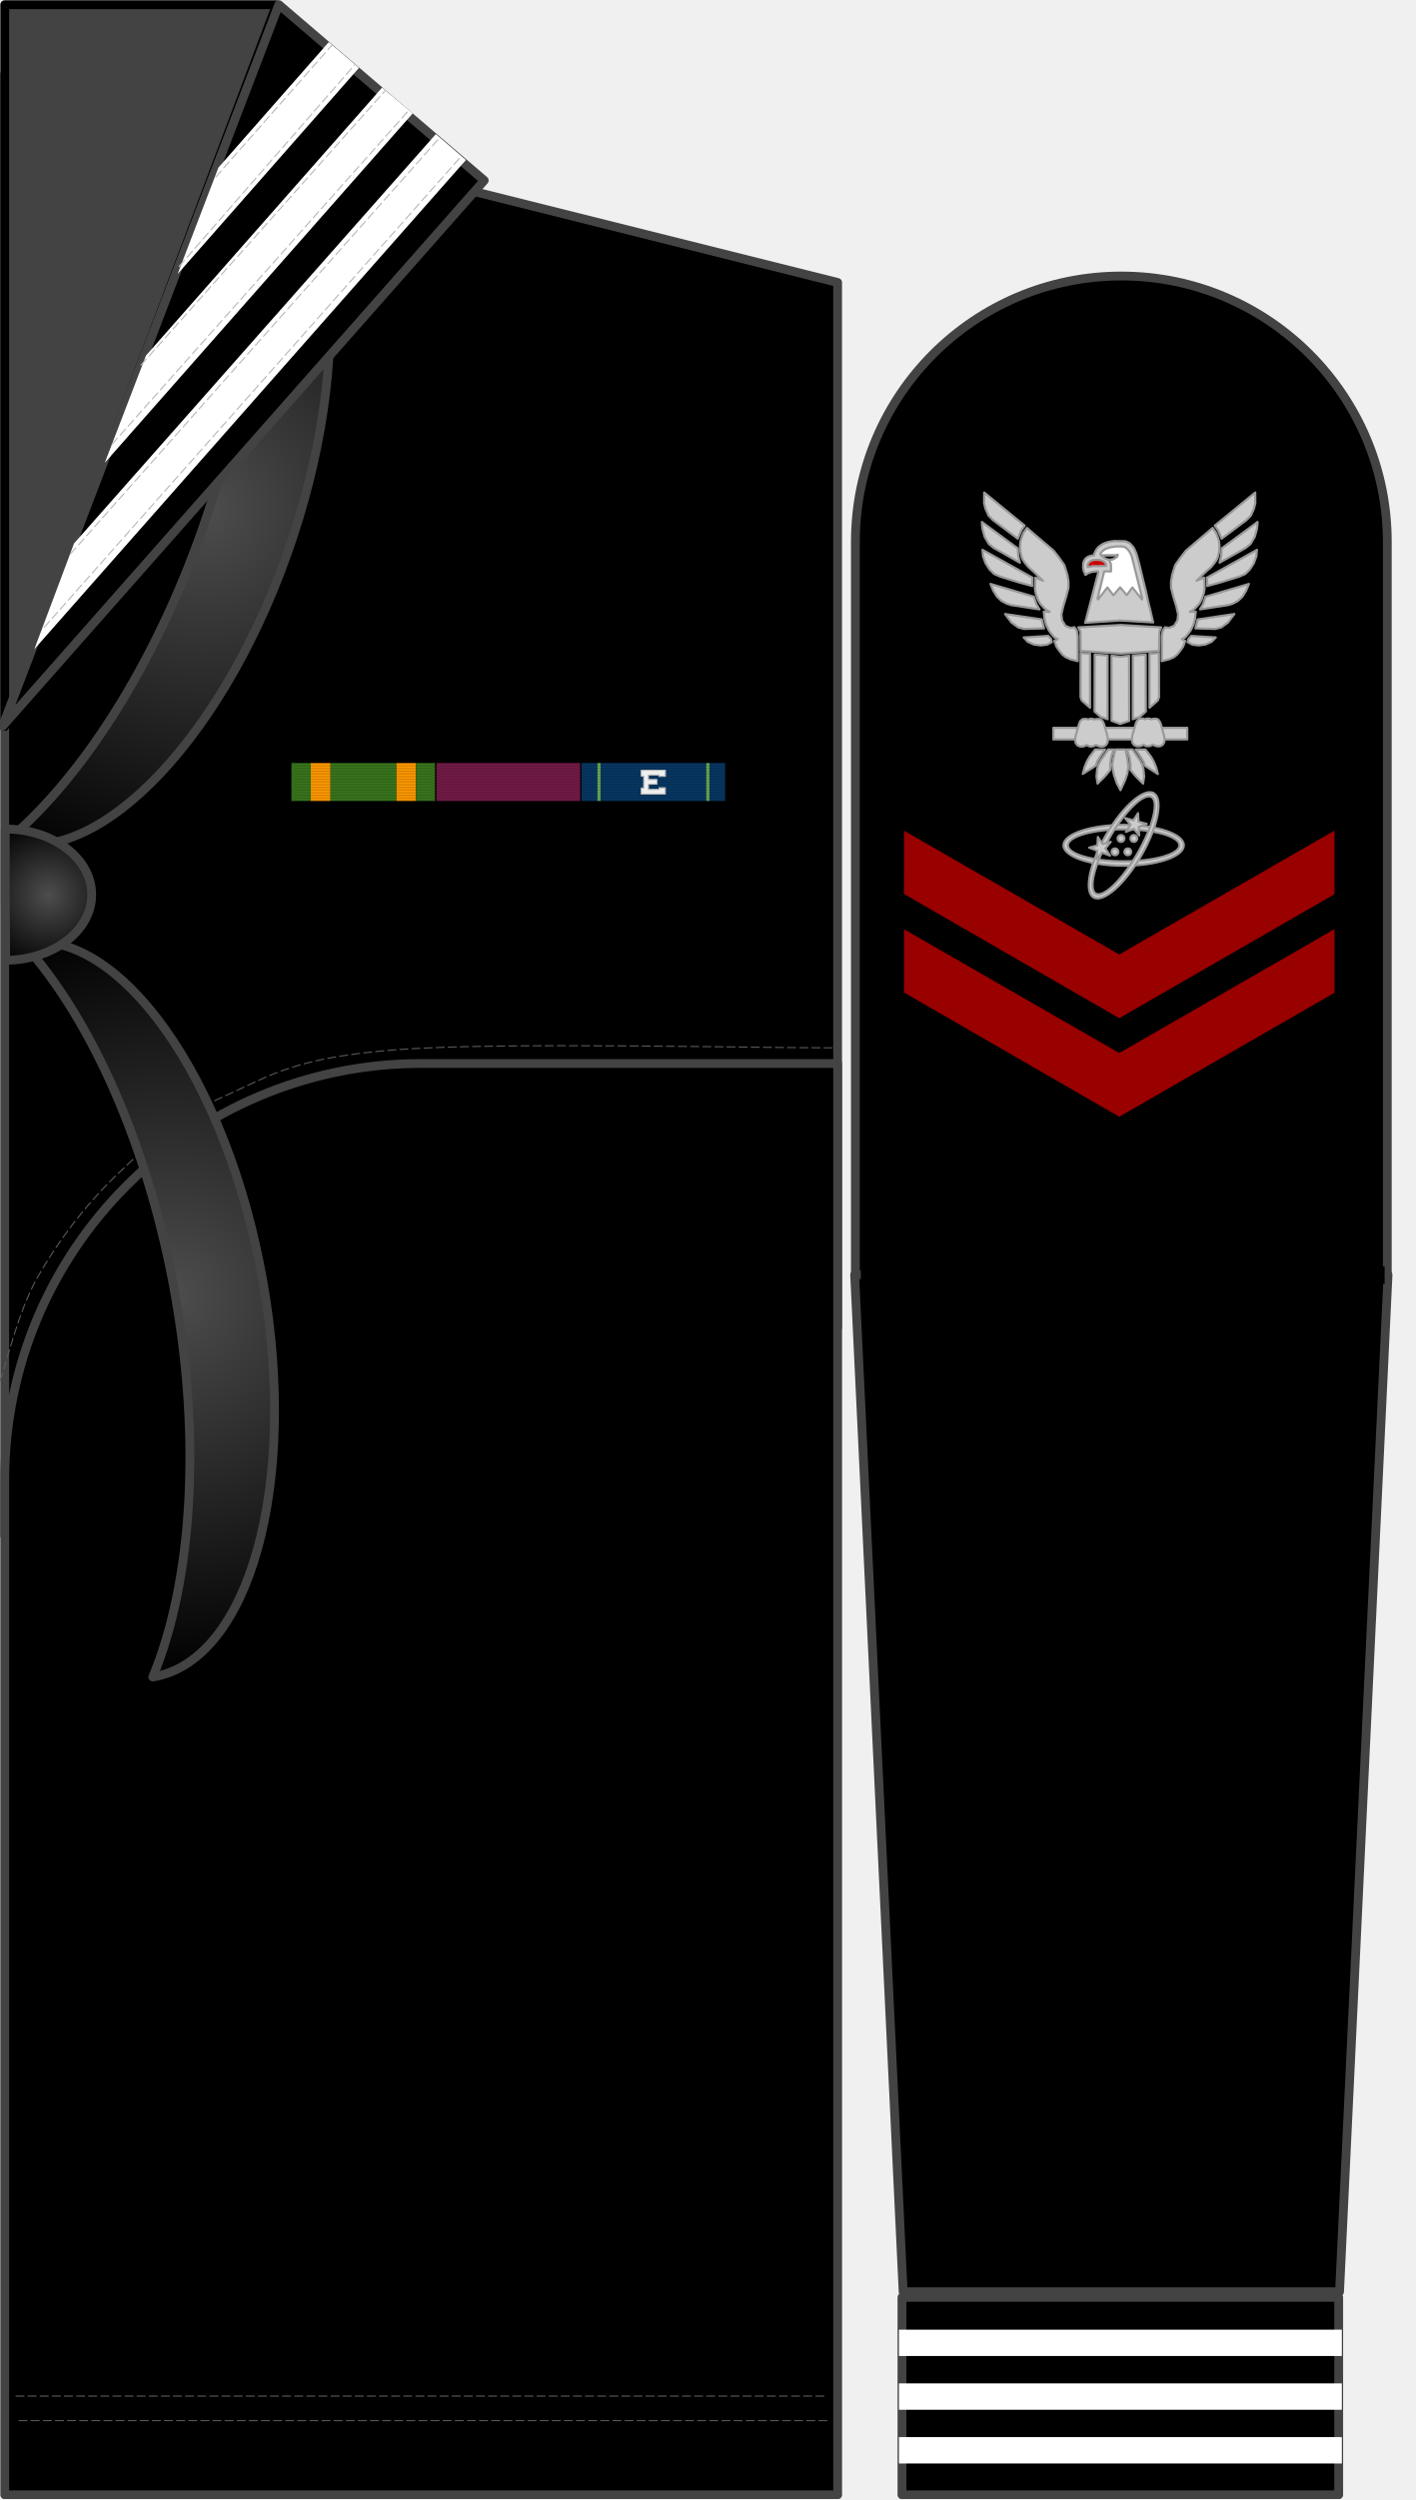
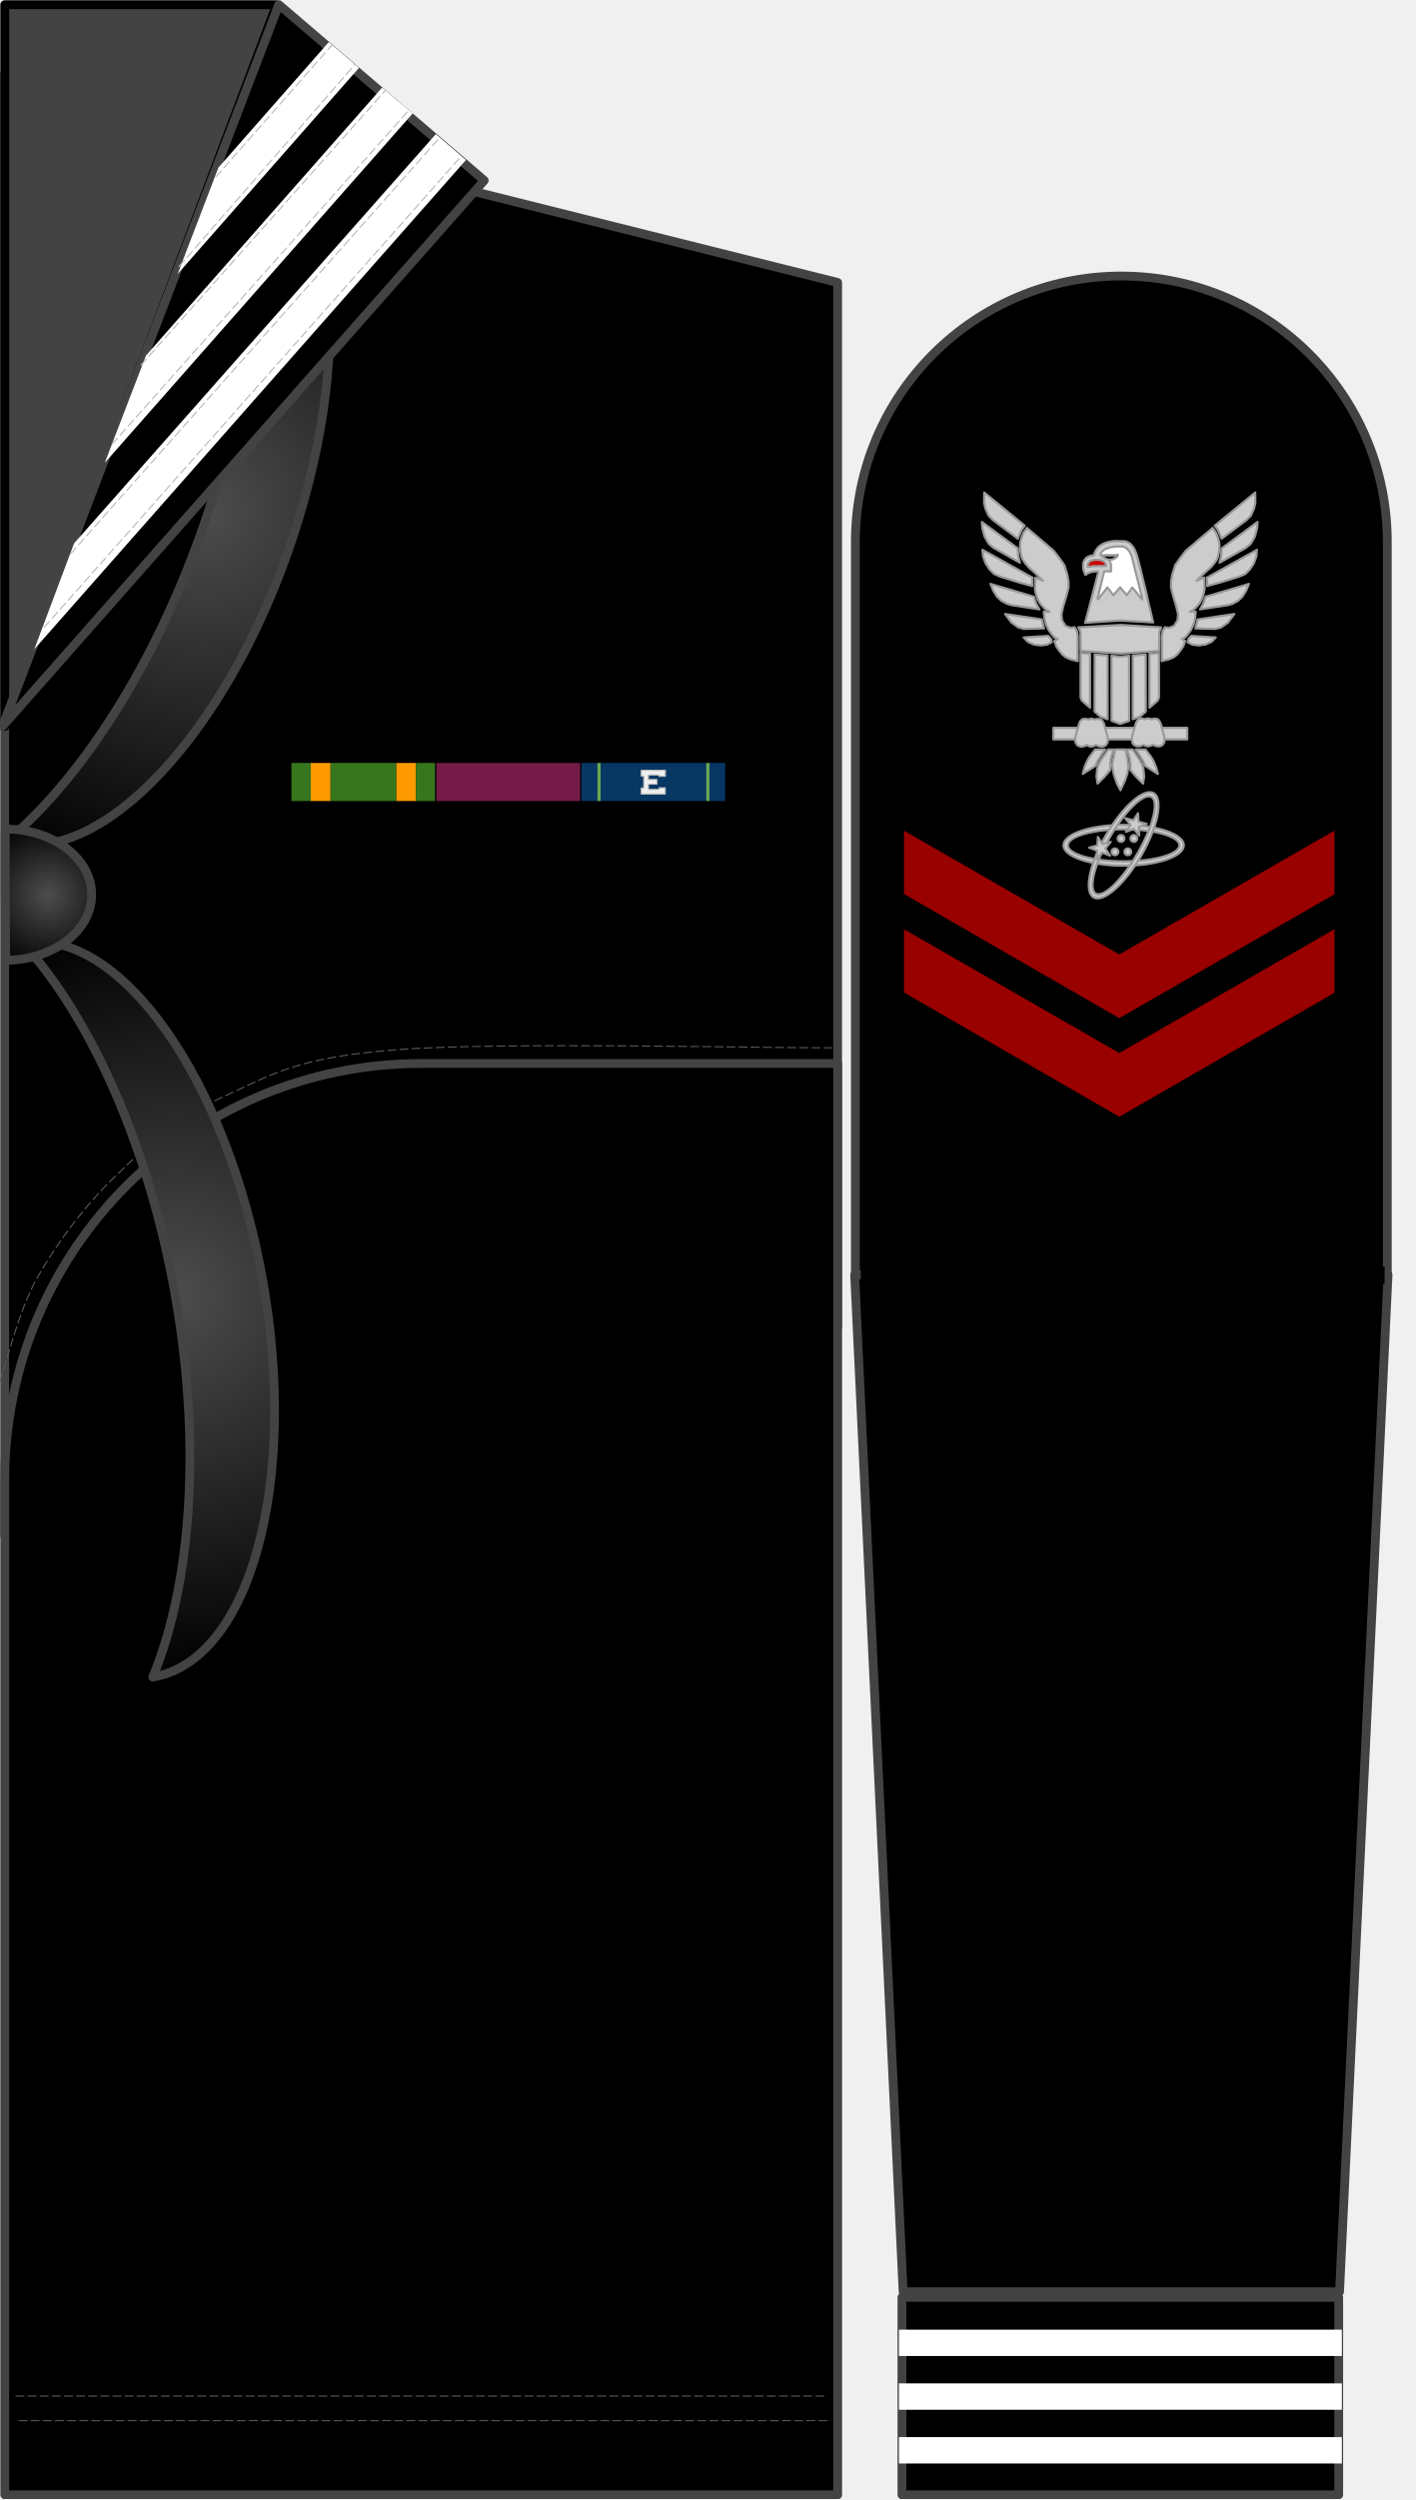
<svg xmlns="http://www.w3.org/2000/svg" fill="none" stroke-linecap="square" stroke-miterlimit="10" viewBox="0 0 1285.04 2267.72">
-   <style>@media (max-width:1086px){.weave{display:none}}</style>
+   <style>.weave{display:none}@media (min-width:336px) and (min-height:590px){.weave{display:inline}}</style>
  <defs>
    <symbol id="rw-weave" overflow="visible">
      <path fill="#000" fill-opacity=".15" fill-rule="evenodd" d="M1.21.98h49.36v.5H1.2zM1.21 1.94h49.36v.5H1.2zM1.21 2.9h49.36v.5H1.2zM1.21 3.86h49.36v.5H1.2zM1.21 4.83h49.36v.48H1.2zM1.21 5.79h49.36v.49H1.2zM1.21 6.75h49.36v.49H1.2zM1.21 7.7h49.36v.5H1.2zM1.21 8.67h49.36v.49H1.2zM1.21 9.63h49.36v.49H1.2zM1.21 10.6h49.36v.48H1.2zM1.21 11.55h49.36v.5H1.2zM1.21 12.51h49.36v.5H1.2zM1.21 13.47h49.36v.5H1.2zM1.21.02h49.36v.49H1.2z" />
      <path fill="#000" fill-opacity=".15" fill-rule="evenodd" d="M0 1.44h1.21v.49H0zM0 2.4h1.21v.5H0zM0 3.37h1.21v.49H0zM0 4.33h1.21v.5H0zM0 5.3h1.21v.49H0zM0 6.26h1.21v.5H0zM0 7.23h1.21v.49H0zM0 8.2h1.21v.48H0zM0 9.16h1.21v.49H0zM0 10.13h1.21v.48H0zM0 11.1h1.21v.48H0zM0 12.06h1.21v.49H0zM0 13.02h1.21v.5H0zM0 .47h1.21v.5H0zM50.57 1.44h1.2v.49h-1.2zM50.57 2.4h1.2v.5h-1.2zM50.57 3.37h1.2v.49h-1.2zM50.57 4.33h1.2v.5h-1.2zM50.57 5.3h1.2v.49h-1.2zM50.57 6.26h1.2v.5h-1.2zM50.57 7.23h1.2v.49h-1.2zM50.57 8.2h1.2v.48h-1.2zM50.57 9.16h1.2v.49h-1.2zM50.57 10.13h1.2v.48h-1.2zM50.57 11.1h1.2v.48h-1.2zM50.57 12.06h1.2v.49h-1.2zM50.57 13.02h1.2v.5h-1.2zM50.57.47h1.2v.5h-1.2z" />
    </symbol>
  </defs>
  <clipPath id="a">
    <path d="M0 0h1285.04v2267.72H0z" />
  </clipPath>
  <g clip-path="url(#a)">
    <path fill="none" d="M0 0h1285.04v2267.72H0z" />
    <path fill="#000" fill-rule="evenodd" d="M1017.87 250.48A241.4 241.4 0 0 0 776.45 491.9v667.94h482.84V491.9c0-133.33-108.09-241.42-241.42-241.42" />
    <path stroke="#434343" stroke-linecap="butt" stroke-linejoin="round" stroke-width="8" d="M1017.87 250.48A241.4 241.4 0 0 0 776.45 491.9v667.94h482.84V491.9c0-133.33-108.09-241.42-241.42-241.42z" />
    <path fill="#000" fill-rule="evenodd" d="m1259.95 1156.78-44.02 922.9H819.81l-44.02-922.9z" />
    <path stroke="#434343" stroke-linecap="butt" stroke-linejoin="round" stroke-width="8" d="m1259.95 1156.78-44.02 922.9H819.81l-44.02-922.9z" />
    <path fill="#000" fill-rule="evenodd" d="M818.74 2084.74h396.44v179.18H818.74z" />
    <path stroke="#434343" stroke-linecap="butt" stroke-linejoin="round" stroke-width="8" d="M818.74 2084.74h396.44v179.18H818.74z" />
    <path fill="none" d="M781.4 1157.16h475.44" />
    <path stroke="#000" stroke-linecap="butt" stroke-linejoin="round" stroke-width="16" d="M781.4 1157.16h475.44" />
    <path fill="none" d="M223.06 761.82h482.49" />
    <path stroke="#434343" stroke-linecap="butt" stroke-linejoin="round" stroke-width="4" d="M295.06 757.82h338.49M295.06 765.82h338.49" />
    <path fill="#434343" fill-rule="evenodd" stroke="#434343" stroke-linecap="butt" stroke-width="12" d="m295.06 742-54.46 19.82 54.46 19.82zM633.55 781.64l54.46-19.82L633.55 742z" />
    <path fill="#000" fill-rule="evenodd" d="m4.26 67.3 756.07 189.02v948.27L4.26 1393.61z" />
    <path stroke="#434343" stroke-linecap="butt" stroke-linejoin="round" stroke-width="8" d="m4.26 67.3 756.07 189.02v948.27L4.26 1393.61z" />
    <path fill="#000" fill-rule="evenodd" d="M382.34 965.06h378.03v1298.86H4.31V1343.1c0-208.78 169.25-378.03 378.03-378.03" />
    <path stroke="#434343" stroke-linecap="butt" stroke-linejoin="round" stroke-width="8" d="M382.34 965.06h378.03v1298.86H4.31V1343.1c0-208.78 169.25-378.03 378.03-378.03z" />
    <path fill="#434343" fill-rule="evenodd" d="M4.3 4.27V659.2L251.03 4.27z" />
    <path stroke="#000" stroke-linecap="butt" stroke-linejoin="round" stroke-width="8" d="M4.3 4.27V659.2L251.03 4.27z" />
    <defs>
      <radialGradient id="b" cx="-16.26" cy="-20.33" r="18.31" fx="-16.26" fy="-20.33" gradientTransform="rotate(-163.19)scale(19.13144)" gradientUnits="userSpaceOnUse" spreadMethod="pad">
        <stop offset="0" stop-color="#4d4d4d" />
        <stop offset="1" />
      </radialGradient>
    </defs>
    <path fill="url(#b)" fill-rule="evenodd" d="M219.16 117.33c84.75 25.6 105.75 190.97 46.92 369.37C207.24 665.09 90.84 788.95 6.09 763.34c73.45-61.66 141.34-172.74 183.26-299.83s52.96-255.34 29.81-346.18" />
    <path stroke="#434343" stroke-linecap="butt" stroke-linejoin="round" stroke-width="8" d="M219.16 117.33c84.75 25.6 105.75 190.97 46.92 369.37C207.24 665.09 90.84 788.95 6.09 763.34c73.45-61.66 141.34-172.74 183.26-299.83s52.96-255.34 29.81-346.18z" />
    <path fill="#000" fill-rule="evenodd" d="M4.99 803.87c6.77.03 12.24 3.6 12.22 8-.02 4.39-5.51 7.94-12.28 7.94v-7.97z" />
    <path stroke="#434343" stroke-linecap="butt" stroke-linejoin="round" stroke-width="8" d="M4.99 803.87c6.77.03 12.24 3.6 12.22 8-.02 4.39-5.51 7.94-12.28 7.94v-7.97z" />
    <path fill="#000" fill-rule="evenodd" d="M439.56 163.75 2.29 659.01 253.09 4.2z" />
    <path stroke="#434343" stroke-linecap="butt" stroke-linejoin="round" stroke-width="8" d="M439.56 163.75 2.29 659.01 253.09 4.2z" />
    <path fill="#fff" fill-rule="evenodd" d="M31.16 589.1 422.93 145.2l-27.3-23.52-328.4 371.4zM95.1 419.99 374.62 102.9l-27.78-23.43L132.52 322.6zM161.24 248.6 325.85 61.58l-27.38-23.42-100.2 113.89z" />
    <path fill="none" d="M162.32 242.03 322.57 58.09" />
    <path stroke="#b7b7b7" stroke-dasharray="8.0,3.0" stroke-linecap="butt" stroke-linejoin="round" d="M162.32 242.03 322.57 58.09" />
    <path fill="none" d="M195.65 160.87 301.6 40.59" />
    <path stroke="#b7b7b7" stroke-dasharray="8.0,3.0" stroke-linecap="butt" stroke-linejoin="round" d="M195.65 160.87 301.6 40.59" />
    <path fill="none" d="M101.45 403.38 370.8 100.36" />
    <path stroke="#b7b7b7" stroke-dasharray="8.0,3.0" stroke-linecap="butt" stroke-linejoin="round" d="M101.45 403.38 370.8 100.36" />
    <path fill="none" d="M127.69 331.6 349.64 82.22" />
    <path stroke="#b7b7b7" stroke-dasharray="8.0,3.0" stroke-linecap="butt" stroke-linejoin="round" d="M127.69 331.6 349.64 82.22" />
    <path fill="none" d="m39.84 569.57 379-428" />
    <path stroke="#b7b7b7" stroke-dasharray="8.0,3.0" stroke-linecap="butt" stroke-linejoin="round" d="m39.84 569.57 379-428" />
    <path fill="none" d="M63.77 502.9 399.3 124.66" />
    <path stroke="#b7b7b7" stroke-dasharray="8.0,3.0" stroke-linecap="butt" stroke-linejoin="round" d="M63.77 502.9 399.3 124.66" />
    <path fill="none" d="M0 1253.4c5.65-15.69 16.38-63 33.9-94.08s42.65-64.83 71.18-92.37 57.49-53.81 100-72.88c42.52-19.07 63-34.32 155.1-41.53 92.08-7.2 331.2-1.41 397.45-1.7" />
    <path stroke="#595959" stroke-dasharray="8.0,3.0" stroke-linecap="butt" stroke-linejoin="round" d="M0 1253.4c5.65-15.69 16.38-63 33.9-94.08s42.65-64.83 71.18-92.37 57.49-53.81 100-72.88c42.52-19.07 63-34.32 155.1-41.53 92.08-7.2 331.2-1.41 397.45-1.7" />
    <defs>
      <radialGradient id="c" cx="1.96" cy="63.11" r="18.54" fx="1.96" fy="63.11" gradientTransform="scale(-18.78822 18.78822)rotate(9.4)" gradientUnits="userSpaceOnUse" spreadMethod="pad">
        <stop offset="0" stop-color="#4d4d4d" />
        <stop offset="1" />
      </radialGradient>
    </defs>
    <path fill="url(#c)" fill-rule="evenodd" d="M138.67 1521.86c87.77-14.53 132.5-175.47 99.89-359.48S108.36 840.97 20.59 855.49c63.96 70.38 115.27 188.95 138.5 320.04 23.23 131.08 15.66 259.4-20.42 346.33" />
    <path stroke="#434343" stroke-linecap="butt" stroke-linejoin="round" stroke-width="8" d="M138.67 1521.86c87.77-14.53 132.5-175.47 99.89-359.48S108.36 840.97 20.59 855.49c63.96 70.38 115.27 188.95 138.5 320.04 23.23 131.08 15.66 259.4-20.42 346.33z" />
    <defs>
      <radialGradient id="d" cx="-5.21" cy="96.15" r="8.44" fx="-5.21" fy="96.15" gradientTransform="scale(-8.44363 8.44363)" gradientUnits="userSpaceOnUse" spreadMethod="pad">
        <stop offset="0" stop-color="#4d4d4d" />
        <stop offset="1" />
      </radialGradient>
    </defs>
    <path fill="url(#d)" fill-rule="evenodd" d="M5.22 871.37c43.25-.2 78.14-26.9 78.01-59.7S48.01 752.3 4.76 752.3v59.53z" />
    <path stroke="#434343" stroke-linecap="butt" stroke-linejoin="round" stroke-width="8" d="M5.22 871.37c43.25-.2 78.14-26.9 78.01-59.7S48.01 752.3 4.76 752.3v59.53z" />
    <path fill="none" d="M16.95 2196.6h736.44" />
    <path stroke="#595959" stroke-dasharray="8.0,3.0" stroke-linecap="butt" stroke-linejoin="round" d="M16.95 2196.6h736.44" />
    <path fill="none" d="M14.13 2174.33h736.44" />
    <path stroke="#595959" stroke-dasharray="8.0,3.0" stroke-linecap="butt" stroke-linejoin="round" d="M14.13 2174.33h736.44" />
    <path fill="#073763" fill-rule="evenodd" d="M527.13 691.99h131.52v35.53H527.13z" />
    <path fill="#6aa84f" fill-rule="evenodd" d="M542.32 691.99h2.86v35.53h-2.86zM641.1 691.99h2.87v35.53h-2.87z" />
    <use class="weave" href="#rw-weave" transform="matrix(2.54064 0 0 2.53714 527.137 691.860)" />
    <path fill="none" d="M527.17 691.86h131.52v35.52H527.17z" />
    <path stroke="#000" stroke-linecap="butt" stroke-linejoin="round" d="M527.17 691.86h131.52v35.52H527.17z" />
    <path fill="#efefef" fill-rule="evenodd" d="M582.06 699v5.31h2.25v10.82h-2.25v5.44h21.88v-5.7h-5.7v1.5h-9.62v-4.8h7.7v-4.2h-7.7v-4.06h9.5v1.2H604v-5.57z" />
    <path stroke="#b7b7b7" stroke-linecap="butt" stroke-linejoin="round" d="M582.06 699v5.31h2.25v10.82h-2.25v5.44h21.88v-5.7h-5.7v1.5h-9.62v-4.8h7.7v-4.2h-7.7v-4.06h9.5v1.2H604v-5.57z" />
    <path fill="#f90" fill-rule="evenodd" d="M282 692.09h18.04v35.43h-18.05zM359.58 692.08h18.05v35.44h-18.05z" />
    <path fill="#38761d" fill-rule="evenodd" d="M300.04 692.09h59.56v35.43h-59.56zM264.04 692.09h18.05v35.43h-18.05zM377.55 692.09h18.05v35.43h-18.05z" />
    <use class="weave" href="#rw-weave" transform="matrix(2.54064 0 0 2.53714 264.030 691.860)" />
    <path fill="none" d="M264.03 691.86h131.53v35.52H264.03z" />
    <path stroke="#000" stroke-linecap="butt" stroke-linejoin="round" d="M264.03 691.86h131.53v35.52H264.03z" />
    <path fill="#741b47" fill-rule="evenodd" d="M395.6 692h131.53v35.52H395.6z" />
    <use class="weave" href="#rw-weave" transform="matrix(2.54064 0 0 2.53714 395.583 691.860)" />
    <path fill="none" d="M395.6 691.86h131.52v35.52H395.6z" />
    <path stroke="#000" stroke-linecap="butt" stroke-linejoin="round" d="M395.6 691.86h131.52v35.52H395.6z" />
    <path fill="#900" fill-rule="evenodd" d="M820.65 843.27 1016 955.57l195.37-112.42v57.74l-195.37 112.5-195.37-112.72z" />
    <path fill="#900" fill-rule="evenodd" d="m820.63 753.84 195.34 112.3 195.36-112.42v57.74l-195.36 112.5-195.38-112.72z" />
    <path fill="#ccc" fill-rule="evenodd" d="m978.84 569.3 38.64-2.18 36.53 2.2-1.6 3.8-.33 17.57-34.7 2.43-36.5-2.43-.1-17.56z" />
    <path stroke="#999" stroke-linecap="butt" stroke-linejoin="round" stroke-width="2" d="m978.84 569.3 38.64-2.18 36.53 2.2-1.6 3.8-.33 17.57-34.7 2.43-36.5-2.43-.1-17.56z" />
    <path fill="#000" fill-rule="evenodd" d="m999.54 504.14 1.66 1.41 2.15 1.35 2.1.71 1.46.3 2.54-.36 2.1-.77 1.9-1.35.74-.77.15-1.17-.74.64z" />
    <path stroke="#999" stroke-linecap="butt" stroke-linejoin="round" stroke-width="2" d="m999.54 504.14 1.66 1.41 2.15 1.35 2.1.71 1.46.3 2.54-.36 2.1-.77 1.9-1.35.74-.77.15-1.17-.74.64z" />
    <path fill="#ccc" fill-rule="evenodd" d="m985.35 521.73-1.7-3.91-.49-3.1.15-3.86.98-2.5 1.59-2.04 2.49-1.46 2.86-.78 1.78-.13.64-2.32 1.47-2.82 1.96-2.45 2.98-2.19 2.94-1.4 3.2-1 2.91-.5 2.6-.32 9.44.18 1.8.59 2.45 1.18 2 2.05 1.66 2.04 1.13 2.23 1.4 3.4 1.32 4.7 1.24 4.54 1.17 4.82 2.53 10.46 2.56 10.28 2.08 9.64 1.62 6.4 1.24 5.37 1.4 6-30.12-1.78-31.62 2.15 12.03-46.1-.53-.74-4.94.46-3.58 1.14z" />
    <path stroke="#999" stroke-linecap="butt" stroke-linejoin="round" stroke-width="2" d="m985.35 521.73-1.7-3.91-.49-3.1.15-3.86.98-2.5 1.59-2.04 2.49-1.46 2.86-.78 1.78-.13.64-2.32 1.47-2.82 1.96-2.45 2.98-2.19 2.94-1.4 3.2-1 2.91-.5 2.6-.32 9.44.18 1.8.59 2.45 1.18 2 2.05 1.66 2.04 1.13 2.23 1.4 3.4 1.32 4.7 1.24 4.54 1.17 4.82 2.53 10.46 2.56 10.28 2.08 9.64 1.62 6.4 1.24 5.37 1.4 6-30.12-1.78-31.62 2.15 12.03-46.1-.53-.74-4.94.46-3.58 1.14z" />
    <path fill="#c00" fill-rule="evenodd" d="m987.27 514.59-.04-2.23.99-1.86 2.22-1.82 3.13-.64h4.19l2.68.68 1.96 1.19 1.35 1.72.2 2-11.59.05z" />
    <path stroke="#999" stroke-linecap="butt" stroke-linejoin="round" stroke-width="2" d="m987.27 514.59-.04-2.23.99-1.86 2.22-1.82 3.13-.64h4.19l2.68.68 1.96 1.19 1.35 1.72.2 2-11.59.05z" />
    <path fill="#fff" fill-rule="evenodd" d="m999.64 504-.64-.55v-1.32l1.74-2.05 2.6-1.9 4.11-1.42 4.15-.72 2.11-.18 4.87.04 2.3.5 2.26 1.6 2.04 2.45 2.03 4 9.55 38.2-.08 1.36-8.79-10.87-5.09 6.91-6.03-7.04-6.11 7.13-5.47-7.04-8.41 10.82-.5-.73 6.04-24.74 6.19.1v-5.78l-.42-1.82-1.32-3 2.94-.36 2.04-.96 2.11-1.5.42-.77v-.91l-.6.59z" />
    <path stroke="#999" stroke-linecap="butt" stroke-linejoin="round" stroke-width="2" d="m999.64 504-.64-.55v-1.32l1.74-2.05 2.6-1.9 4.11-1.42 4.15-.72 2.11-.18 4.87.04 2.3.5 2.26 1.6 2.04 2.45 2.03 4 9.55 38.2-.08 1.36-8.79-10.87-5.09 6.91-6.03-7.04-6.11 7.13-5.47-7.04-8.41 10.82-.5-.73 6.04-24.74 6.19.1v-5.78l-.42-1.82-1.32-3 2.94-.36 2.04-.96 2.11-1.5.42-.77v-.91l-.6.59z" />
    <path fill="#ccc" fill-rule="evenodd" d="m980.88 592.5 8.59.82-.03 48.88-7.43-6.46-1.16-3z" />
    <path stroke="#999" stroke-linecap="butt" stroke-linejoin="round" stroke-width="2" d="m980.88 592.5 8.59.82-.03 48.88-7.43-6.46-1.16-3z" />
    <path fill="#ccc" fill-rule="evenodd" d="m893.4 446.95 36.71 30.01-3 4.32-1.74 4.12-1.5 3.4-22.4-16.76-4.08-4.11-2.83-6.32-1.25-5.12z" />
    <path stroke="#999" stroke-linecap="butt" stroke-linejoin="round" stroke-width="2" d="m893.4 446.95 36.71 30.01-3 4.32-1.74 4.12-1.5 3.4-22.4-16.76-4.08-4.11-2.83-6.32-1.25-5.12z" />
    <path fill="#ccc" fill-rule="evenodd" d="M932.18 479.07 929 483.5l-1.66 4.42-1 3.31-.42 4.42.34 4.72.83 4.11 1.08 3.01 2.33 3.42 3.25 3.91 4.24 3.71 8.75 8.44-6.83-2.81-.33 4.31-.09 5.82.75 4.32 2 5.72 2 3.52 3.08 3.4 2.41 2.22 3.08 1.7-5.33-.1.67 6.53 1.42 5.32 2.41 4.92 2.58 3.61 2.5 2.91 3.08 1.6-3.08 1.71 1.91 5.12 2.58 3.72 2.75 3.41 3.17 2.51 4.16 1.8 6.66 1.71v-22.48l-.83-5.12-2-3.11-3.83.5-4.5-1.8-3.08-5.03-.58-5.32 1.66-7.32 2.83-9.34 1.92-7.53v-5.82l-1.08-6.22-2.67-8.54-4.74-6.72-4.91-6.33z" />
    <path stroke="#999" stroke-linecap="butt" stroke-linejoin="round" stroke-width="2" d="M932.18 479.07 929 483.5l-1.66 4.42-1 3.31-.42 4.42.34 4.72.83 4.11 1.08 3.01 2.33 3.42 3.25 3.91 4.24 3.71 8.75 8.44-6.83-2.81-.33 4.31-.09 5.82.75 4.32 2 5.72 2 3.52 3.08 3.4 2.41 2.22 3.08 1.7-5.33-.1.67 6.53 1.42 5.32 2.41 4.92 2.58 3.61 2.5 2.91 3.08 1.6-3.08 1.71 1.91 5.12 2.58 3.72 2.75 3.41 3.17 2.51 4.16 1.8 6.66 1.71v-22.48l-.83-5.12-2-3.11-3.83.5-4.5-1.8-3.08-5.03-.58-5.32 1.66-7.32 2.83-9.34 1.92-7.53v-5.82l-1.08-6.22-2.67-8.54-4.74-6.72-4.91-6.33z" />
    <path fill="#ccc" fill-rule="evenodd" d="m923.87 497.66.41 6.82 1.5 6.13-23.8-13.45-4.42-3.62-3.75-6.42-1.91-6.93-.5-4.01-.09-2.51z" />
    <path stroke="#999" stroke-linecap="butt" stroke-linejoin="round" stroke-width="2" d="m923.87 497.66.41 6.82 1.5 6.13-23.8-13.45-4.42-3.62-3.75-6.42-1.91-6.93-.5-4.01-.09-2.51z" />
    <path fill="#ccc" fill-rule="evenodd" d="m891.85 498.95 45.46 25.3-.34 3.4v4.13l-12.15-3.32-17.15-5.32-5.25-2.3-4.08-4.02-3.66-5.62-2.33-6.43z" />
    <path stroke="#999" stroke-linecap="butt" stroke-linejoin="round" stroke-width="2" d="m891.85 498.95 45.46 25.3-.34 3.4v4.13l-12.15-3.32-17.15-5.32-5.25-2.3-4.08-4.02-3.66-5.62-2.33-6.43z" />
    <path fill="#ccc" fill-rule="evenodd" d="m938.52 541.51 2.08 6.33 2.91 5.12-25.72-3.92-4.08-1.3-4.66-2.51-4.08-3.82-3.33-5.42-2.5-6.12z" />
    <path stroke="#999" stroke-linecap="butt" stroke-linejoin="round" stroke-width="2" d="m938.52 541.51 2.08 6.33 2.91 5.12-25.72-3.92-4.08-1.3-4.66-2.51-4.08-3.82-3.33-5.42-2.5-6.12z" />
    <path fill="#ccc" fill-rule="evenodd" d="m945.66 562.1 2 8.12-17.99.5-5.41-1.4-6.16-4.42-5.75-7.73z" />
    <path stroke="#999" stroke-linecap="butt" stroke-linejoin="round" stroke-width="2" d="m945.66 562.1 2 8.12-17.99.5-5.41-1.4-6.16-4.42-5.75-7.73z" />
    <path fill="#ccc" fill-rule="evenodd" d="m951.52 577.05 2.58 2.8.58 2.92-4.24 2.2-5.66.71-6.17-.8-5.66-2.51-3.74-3.92z" />
    <path stroke="#999" stroke-linecap="butt" stroke-linejoin="round" stroke-width="2" d="m951.52 577.05 2.58 2.8.58 2.92-4.24 2.2-5.66.71-6.17-.8-5.66-2.51-3.74-3.92z" />
    <path fill="#ccc" fill-rule="evenodd" d="m1139.4 446.95-36.71 30.01 3 4.32 1.75 4.12 1.5 3.4 22.39-16.76 4.08-4.11 2.83-6.32 1.25-5.12z" />
    <path stroke="#999" stroke-linecap="butt" stroke-linejoin="round" stroke-width="2" d="m1139.4 446.95-36.71 30.01 3 4.32 1.75 4.12 1.5 3.4 22.39-16.76 4.08-4.11 2.83-6.32 1.25-5.12z" />
    <path fill="#ccc" fill-rule="evenodd" d="m1100.73 479.07 3.17 4.42 1.66 4.42 1 3.31.42 4.42-.34 4.72-.83 4.11-1.08 3.01-2.33 3.42-3.25 3.91-4.24 3.71-8.75 8.44 6.83-2.81.33 4.31.09 5.82-.75 4.32-2 5.72-2 3.52-3.08 3.4-2.41 2.22-3.08 1.7 5.32-.1-.66 6.53-1.42 5.32-2.41 4.92-2.58 3.61-2.5 2.91-3.08 1.6 3.08 1.71-1.91 5.12-2.59 3.72-2.74 3.41-3.17 2.51-4.16 1.8-6.66 1.71v-22.48l.83-5.12 2-3.11 3.83.5 4.5-1.8 3.08-5.03.58-5.32-1.67-7.32-2.83-9.34-1.91-7.53v-5.82l1.08-6.22 2.67-8.54 4.74-6.72 4.91-6.33z" />
    <path stroke="#999" stroke-linecap="butt" stroke-linejoin="round" stroke-width="2" d="m1100.73 479.07 3.17 4.42 1.66 4.42 1 3.31.42 4.42-.34 4.72-.83 4.11-1.08 3.01-2.33 3.42-3.25 3.91-4.24 3.71-8.75 8.44 6.83-2.81.33 4.31.09 5.82-.75 4.32-2 5.72-2 3.52-3.08 3.4-2.41 2.22-3.08 1.7 5.32-.1-.66 6.53-1.42 5.32-2.41 4.92-2.58 3.61-2.5 2.91-3.08 1.6 3.08 1.71-1.91 5.12-2.59 3.72-2.74 3.41-3.17 2.51-4.16 1.8-6.66 1.71v-22.48l.83-5.12 2-3.11 3.83.5 4.5-1.8 3.08-5.03.58-5.32-1.67-7.32-2.83-9.34-1.91-7.53v-5.82l1.08-6.22 2.67-8.54 4.74-6.72 4.91-6.33z" />
    <path fill="#ccc" fill-rule="evenodd" d="m1108.93 497.66-.41 6.82-1.5 6.13 23.81-13.45 4.41-3.62 3.75-6.42 1.91-6.93.5-4.01.09-2.51z" />
    <path stroke="#999" stroke-linecap="butt" stroke-linejoin="round" stroke-width="2" d="m1108.93 497.66-.41 6.82-1.5 6.13 23.81-13.45 4.41-3.62 3.75-6.42 1.91-6.93.5-4.01.09-2.51z" />
    <path fill="#ccc" fill-rule="evenodd" d="m1140.95 498.95-45.45 25.3.33 3.4v4.13l12.15-3.32 17.15-5.32 5.25-2.3 4.08-4.02 3.66-5.62 2.33-6.43z" />
    <path stroke="#999" stroke-linecap="butt" stroke-linejoin="round" stroke-width="2" d="m1140.95 498.95-45.45 25.3.33 3.4v4.13l12.15-3.32 17.15-5.32 5.25-2.3 4.08-4.02 3.66-5.62 2.33-6.43z" />
    <path fill="#ccc" fill-rule="evenodd" d="m1094.28 541.51-2.08 6.33-2.91 5.12 25.72-3.92 4.08-1.3 4.66-2.51 4.08-3.82 3.33-5.42 2.5-6.12z" />
    <path stroke="#999" stroke-linecap="butt" stroke-linejoin="round" stroke-width="2" d="m1094.28 541.51-2.08 6.33-2.91 5.12 25.72-3.92 4.08-1.3 4.66-2.51 4.08-3.82 3.33-5.42 2.5-6.12z" />
    <path fill="#ccc" fill-rule="evenodd" d="m1087.15 562.1-2 8.12 17.98.5 5.41-1.4 6.16-4.42 5.75-7.73z" />
    <path stroke="#999" stroke-linecap="butt" stroke-linejoin="round" stroke-width="2" d="m1087.15 562.1-2 8.12 17.98.5 5.41-1.4 6.16-4.42 5.75-7.73z" />
    <path fill="#ccc" fill-rule="evenodd" d="m1081.28 577.05-2.58 2.8-.58 2.92 4.25 2.2 5.66.71 6.16-.8 5.66-2.51 3.74-3.92z" />
    <path stroke="#999" stroke-linecap="butt" stroke-linejoin="round" stroke-width="2" d="m1081.28 577.05-2.58 2.8-.58 2.92 4.25 2.2 5.66.71 6.16-.8 5.66-2.51 3.74-3.92z" />
    <path fill="#ccc" fill-rule="evenodd" d="m1008.95 595.04 7.94.88 8-.8.07 59.05-8.07 2.79-7.88-2.93z" />
    <path stroke="#999" stroke-linecap="butt" stroke-linejoin="round" stroke-width="2" d="m1008.95 595.04 7.94.88 8-.8.07 59.05-8.07 2.79-7.88-2.93z" />
    <path fill="#ccc" fill-rule="evenodd" d="m993.7 593.94-.13 51.74 5.38 4.69 6.44 2.27v-57.82z" />
    <path stroke="#999" stroke-linecap="butt" stroke-linejoin="round" stroke-width="2" d="m993.7 593.94-.13 51.74 5.38 4.69 6.44 2.27v-57.82z" />
    <path fill="#ccc" fill-rule="evenodd" d="m1052.03 592.5-8.58.82.02 48.88 7.43-6.46 1.17-3z" />
    <path stroke="#999" stroke-linecap="butt" stroke-linejoin="round" stroke-width="2" d="m1052.03 592.5-8.58.82.02 48.88 7.43-6.46 1.17-3z" />
    <path fill="#ccc" fill-rule="evenodd" d="m1039.98 593.94.12 51.74-5.38 4.69-6.44 2.27v-57.82z" />
    <path stroke="#999" stroke-linecap="butt" stroke-linejoin="round" stroke-width="2" d="m1039.98 593.94.12 51.74-5.38 4.69-6.44 2.27v-57.82z" />
    <path fill="#ccc" fill-rule="evenodd" d="M956.2 660.45h121.49V671h-121.5z" />
    <path stroke="#999" stroke-linecap="butt" stroke-linejoin="round" stroke-width="2" d="M956.2 660.45h121.49V671h-121.5z" />
    <path fill="#ccc" fill-rule="evenodd" d="m1031 656.6-3.2 11.06-.39 3.43.51 2.94 1.66 2.2 2.48.99h2.29l1.72-.46 2.08-1.05 1.5 1.08 1.9.4 1.62-.1 1.62-.47 1.54-.97 1.32.74 1.65.6 2.13.33 2.32-.38 1.78-1.2 1.38-2.32.2-2.33-.26-2.8-3.1-11.22-.9-2.1-1.23-1.81-1.61-.85-1.82-.12-1.71.13-1.54.4-1.53-.6-1.56-.1-1.2.13-1.36.58-1.23-.5-1.94-.16-2.2.38-1.9 1.7z" />
    <path stroke="#999" stroke-linecap="butt" stroke-linejoin="round" stroke-width="2" d="m1031 656.6-3.2 11.06-.39 3.43.51 2.94 1.66 2.2 2.48.99h2.29l1.72-.46 2.08-1.05 1.5 1.08 1.9.4 1.62-.1 1.62-.47 1.54-.97 1.32.74 1.65.6 2.13.33 2.32-.38 1.78-1.2 1.38-2.32.2-2.33-.26-2.8-3.1-11.22-.9-2.1-1.23-1.81-1.61-.85-1.82-.12-1.71.13-1.54.4-1.53-.6-1.56-.1-1.2.13-1.36.58-1.23-.5-1.94-.16-2.2.38-1.9 1.7z" />
    <path fill="#ccc" fill-rule="evenodd" d="m979.51 656.84-3.18 11.06-.4 3.43.51 2.94 1.66 2.2 2.48.99h2.29l1.72-.46 2.08-1.05 1.5 1.08 1.9.4 1.62-.1 1.62-.47 1.53-.97 1.33.74 1.65.6 2.12.33 2.33-.38 1.77-1.2 1.38-2.32.2-2.33-.25-2.8-3.1-11.22-.9-2.1-1.23-1.81-1.62-.85-1.81-.12-1.72.13-1.53.4-1.53-.6-1.57-.1-1.2.13-1.35.58-1.23-.5-1.94-.16-2.2.38-1.9 1.7z" />
    <path stroke="#999" stroke-linecap="butt" stroke-linejoin="round" stroke-width="2" d="m979.51 656.84-3.18 11.06-.4 3.43.51 2.94 1.66 2.2 2.48.99h2.29l1.72-.46 2.08-1.05 1.5 1.08 1.9.4 1.62-.1 1.62-.47 1.53-.97 1.33.74 1.65.6 2.12.33 2.33-.38 1.77-1.2 1.38-2.32.2-2.33-.25-2.8-3.1-11.22-.9-2.1-1.23-1.81-1.62-.85-1.81-.12-1.72.13-1.53.4-1.53-.6-1.57-.1-1.2.13-1.35.58-1.23-.5-1.94-.16-2.2.38-1.9 1.7z" />
    <path fill="#000" fill-rule="evenodd" d="m999.72 504.11 1.81 1.61 2 1.25 2.13.73 1.44.22 2.94-.44 2.69-1.39 1.44-1.32.3-1.4-.62.67z" />
    <path stroke="#999" stroke-linecap="butt" stroke-linejoin="round" stroke-width="2" d="m999.72 504.11 1.81 1.61 2 1.25 2.13.73 1.44.22 2.94-.44 2.69-1.39 1.44-1.32.3-1.4-.62.67z" />
    <path fill="#ccc" fill-rule="evenodd" d="M994.11 680.15h8.91l-4.24 6.28-2.84 4.67-1.24 3.7-11.83 7.52 1.59-6.13 2.08-5.02 2.41-4.32z" />
    <path stroke="#999" stroke-linecap="butt" stroke-linejoin="round" stroke-width="2" d="M994.11 680.15h8.91l-4.24 6.28-2.84 4.67-1.24 3.7-11.83 7.52 1.59-6.13 2.08-5.02 2.41-4.32z" />
    <path fill="#ccc" fill-rule="evenodd" d="M1005.9 680.15h4.99l-2.25 6.9-.92 5.85v5.86l-5.16 6.13-6.24 6.2-1-6.4.67-6.98 1.16-3.97 1.83-3.49z" />
    <path stroke="#999" stroke-linecap="butt" stroke-linejoin="round" stroke-width="2" d="M1005.9 680.15h4.99l-2.25 6.9-.92 5.85v5.86l-5.16 6.13-6.24 6.2-1-6.4.67-6.98 1.16-3.97 1.83-3.49z" />
    <path fill="#ccc" fill-rule="evenodd" d="M1039.78 680.18h-8.91l4.24 6.27 2.84 4.67 1.24 3.7 11.83 7.53-1.59-6.14-2.08-5.02-2.41-4.32z" />
    <path stroke="#999" stroke-linecap="butt" stroke-linejoin="round" stroke-width="2" d="M1039.78 680.18h-8.91l4.24 6.27 2.84 4.67 1.24 3.7 11.83 7.53-1.59-6.14-2.08-5.02-2.41-4.32z" />
    <path fill="#ccc" fill-rule="evenodd" d="M1028 680.15h-5l2.25 6.9.92 5.85v5.86l5.16 6.13 6.24 6.2 1-6.4-.67-6.98-1.16-3.97-1.83-3.49z" />
    <path stroke="#999" stroke-linecap="butt" stroke-linejoin="round" stroke-width="2" d="M1028 680.15h-5l2.25 6.9.92 5.85v5.86l5.16 6.13 6.24 6.2 1-6.4-.67-6.98-1.16-3.97-1.83-3.49z" />
    <path fill="#ccc" fill-rule="evenodd" d="M1012.43 680.13h9.16l1.41 6.55.92 5.65.25 4.04-.83 5.44-2 6-4.25 9.26-3.33-6.34-2.58-7.46-1.16-5.85-.42-3.56.91-5.16z" />
    <path stroke="#999" stroke-linecap="butt" stroke-linejoin="round" stroke-width="2" d="M1012.43 680.13h9.16l1.41 6.55.92 5.65.25 4.04-.83 5.44-2 6-4.25 9.26-3.33-6.34-2.58-7.46-1.16-5.85-.42-3.56.91-5.16z" />
    <path fill="#ccc" fill-rule="evenodd" d="M1019.98 748.55c30.16 0 54.61 8.3 54.61 18.52 0 4.91-5.75 9.62-16 13.1-10.24 3.47-24.13 5.42-38.61 5.42-30.17 0-54.62-8.29-54.62-18.52 0-4.91 5.76-9.62 16-13.1 10.24-3.47 24.13-5.42 38.62-5.42m0 3.97c-13.44 0-26.32 1.53-35.82 4.26s-14.83 6.43-14.83 10.3c0 8.03 22.68 14.54 50.65 14.54s50.64-6.51 50.64-14.55-22.67-14.55-50.64-14.55" />
    <path stroke="#999" stroke-linecap="butt" stroke-linejoin="round" stroke-width="2" d="M1019.98 748.55c30.16 0 54.61 8.3 54.61 18.52 0 4.91-5.75 9.62-16 13.1-10.24 3.47-24.13 5.42-38.61 5.42-30.17 0-54.62-8.29-54.62-18.52 0-4.91 5.76-9.62 16-13.1 10.24-3.47 24.13-5.42 38.62-5.42zm0 3.97c-13.44 0-26.32 1.53-35.82 4.26s-14.83 6.43-14.83 10.3c0 8.03 22.68 14.54 50.65 14.54s50.64-6.51 50.64-14.55-22.67-14.55-50.64-14.55z" />
    <path fill="#ccc" fill-rule="evenodd" d="M1003.95 757.81c15.08-26.12 34.48-43.14 43.34-38.03 4.25 2.46 5.45 9.8 3.33 20.4-2.11 10.6-7.37 23.6-14.61 36.15-15.08 26.12-34.48 43.15-43.34 38.03-4.25-2.45-5.45-9.8-3.34-20.4s7.37-23.6 14.62-36.15m3.43 1.99c-6.72 11.63-11.83 23.55-14.22 33.14-2.38 9.59-1.85 16.06 1.5 17.99 6.95 4.02 23.93-12.36 37.92-36.58 13.98-24.22 19.68-47.12 12.72-51.14-6.96-4.01-23.93 12.36-37.92 36.59" />
    <path stroke="#999" stroke-linecap="butt" stroke-linejoin="round" stroke-width="2" d="M1003.95 757.81c15.08-26.12 34.48-43.14 43.34-38.03 4.25 2.46 5.45 9.8 3.33 20.4-2.11 10.6-7.37 23.6-14.61 36.15-15.08 26.12-34.48 43.15-43.34 38.03-4.25-2.45-5.45-9.8-3.34-20.4s7.37-23.6 14.62-36.15zm3.43 1.99c-6.72 11.63-11.83 23.55-14.22 33.14-2.38 9.59-1.85 16.06 1.5 17.99 6.95 4.02 23.93-12.36 37.92-36.58 13.98-24.22 19.68-47.12 12.72-51.14-6.96-4.01-23.93 12.36-37.92 36.59z" />
    <path fill="#ccc" fill-rule="evenodd" d="M1014.49 761.04a3.09 3.09 0 1 1 6.17 0 3.09 3.09 0 0 1-6.17 0" />
    <path stroke="#999" stroke-linecap="butt" stroke-linejoin="round" stroke-width="2" d="M1014.49 761.04a3.09 3.09 0 1 1 6.17 0 3.09 3.09 0 0 1-6.17 0z" />
    <path fill="#ccc" fill-rule="evenodd" d="M1009.01 772.99a3.09 3.09 0 1 1 6.18 0 3.09 3.09 0 0 1-6.18 0" />
    <path stroke="#999" stroke-linecap="butt" stroke-linejoin="round" stroke-width="2" d="M1009.01 772.99a3.09 3.09 0 1 1 6.18 0 3.09 3.09 0 0 1-6.18 0z" />
    <path fill="#ccc" fill-rule="evenodd" d="M1026.14 761.04a3.09 3.09 0 1 1 6.17 0 3.09 3.09 0 0 1-6.17 0" />
    <path stroke="#999" stroke-linecap="butt" stroke-linejoin="round" stroke-width="2" d="M1026.14 761.04a3.09 3.09 0 1 1 6.17 0 3.09 3.09 0 0 1-6.17 0z" />
    <path fill="#ccc" fill-rule="evenodd" d="M1020.66 772.99a3.09 3.09 0 1 1 6.18 0 3.09 3.09 0 0 1-6.18 0" />
    <path stroke="#999" stroke-linecap="butt" stroke-linejoin="round" stroke-width="2" d="M1020.66 772.99a3.09 3.09 0 1 1 6.18 0 3.09 3.09 0 0 1-6.18 0z" />
    <path fill="#ccc" fill-rule="evenodd" d="m1021.36 742.4 7.46 2 4.2-6.46.41 7.7 7.47 2-7.22 2.76.4 7.7-4.86-6-7.2 2.77 4.2-6.47z" />
    <path stroke="#999" stroke-linecap="butt" stroke-linejoin="round" stroke-width="2" d="m1021.36 742.4 7.46 2 4.2-6.46.41 7.7 7.47 2-7.22 2.76.4 7.7-4.86-6-7.2 2.77 4.2-6.47z" />
    <path fill="#ccc" fill-rule="evenodd" d="m988.7 769.2 7.46-2 .4-7.7 4.21 6.47 7.47-2-4.87 6 4.21 6.46-7.21-2.76-4.86 6 .4-7.7z" />
    <path stroke="#999" stroke-linecap="butt" stroke-linejoin="round" stroke-width="2" d="m988.7 769.2 7.46-2 .4-7.7 4.21 6.47 7.47-2-4.87 6 4.21 6.46-7.21-2.76-4.86 6 .4-7.7z" />
    <path fill="none" d="M816 2126h402.02" />
    <path stroke="#fff" stroke-linecap="butt" stroke-linejoin="round" stroke-width="23.94" d="M816 2126h402.02" />
    <path fill="none" d="M816 2174.75h402.02" />
    <path stroke="#fff" stroke-linecap="butt" stroke-linejoin="round" stroke-width="23.94" d="M816 2174.75h402.02" />
    <path fill="none" d="M816 2223.5h402.02" />
    <path stroke="#fff" stroke-linecap="butt" stroke-linejoin="round" stroke-width="23.94" d="M816 2223.5h402.02" />
  </g>
</svg>
